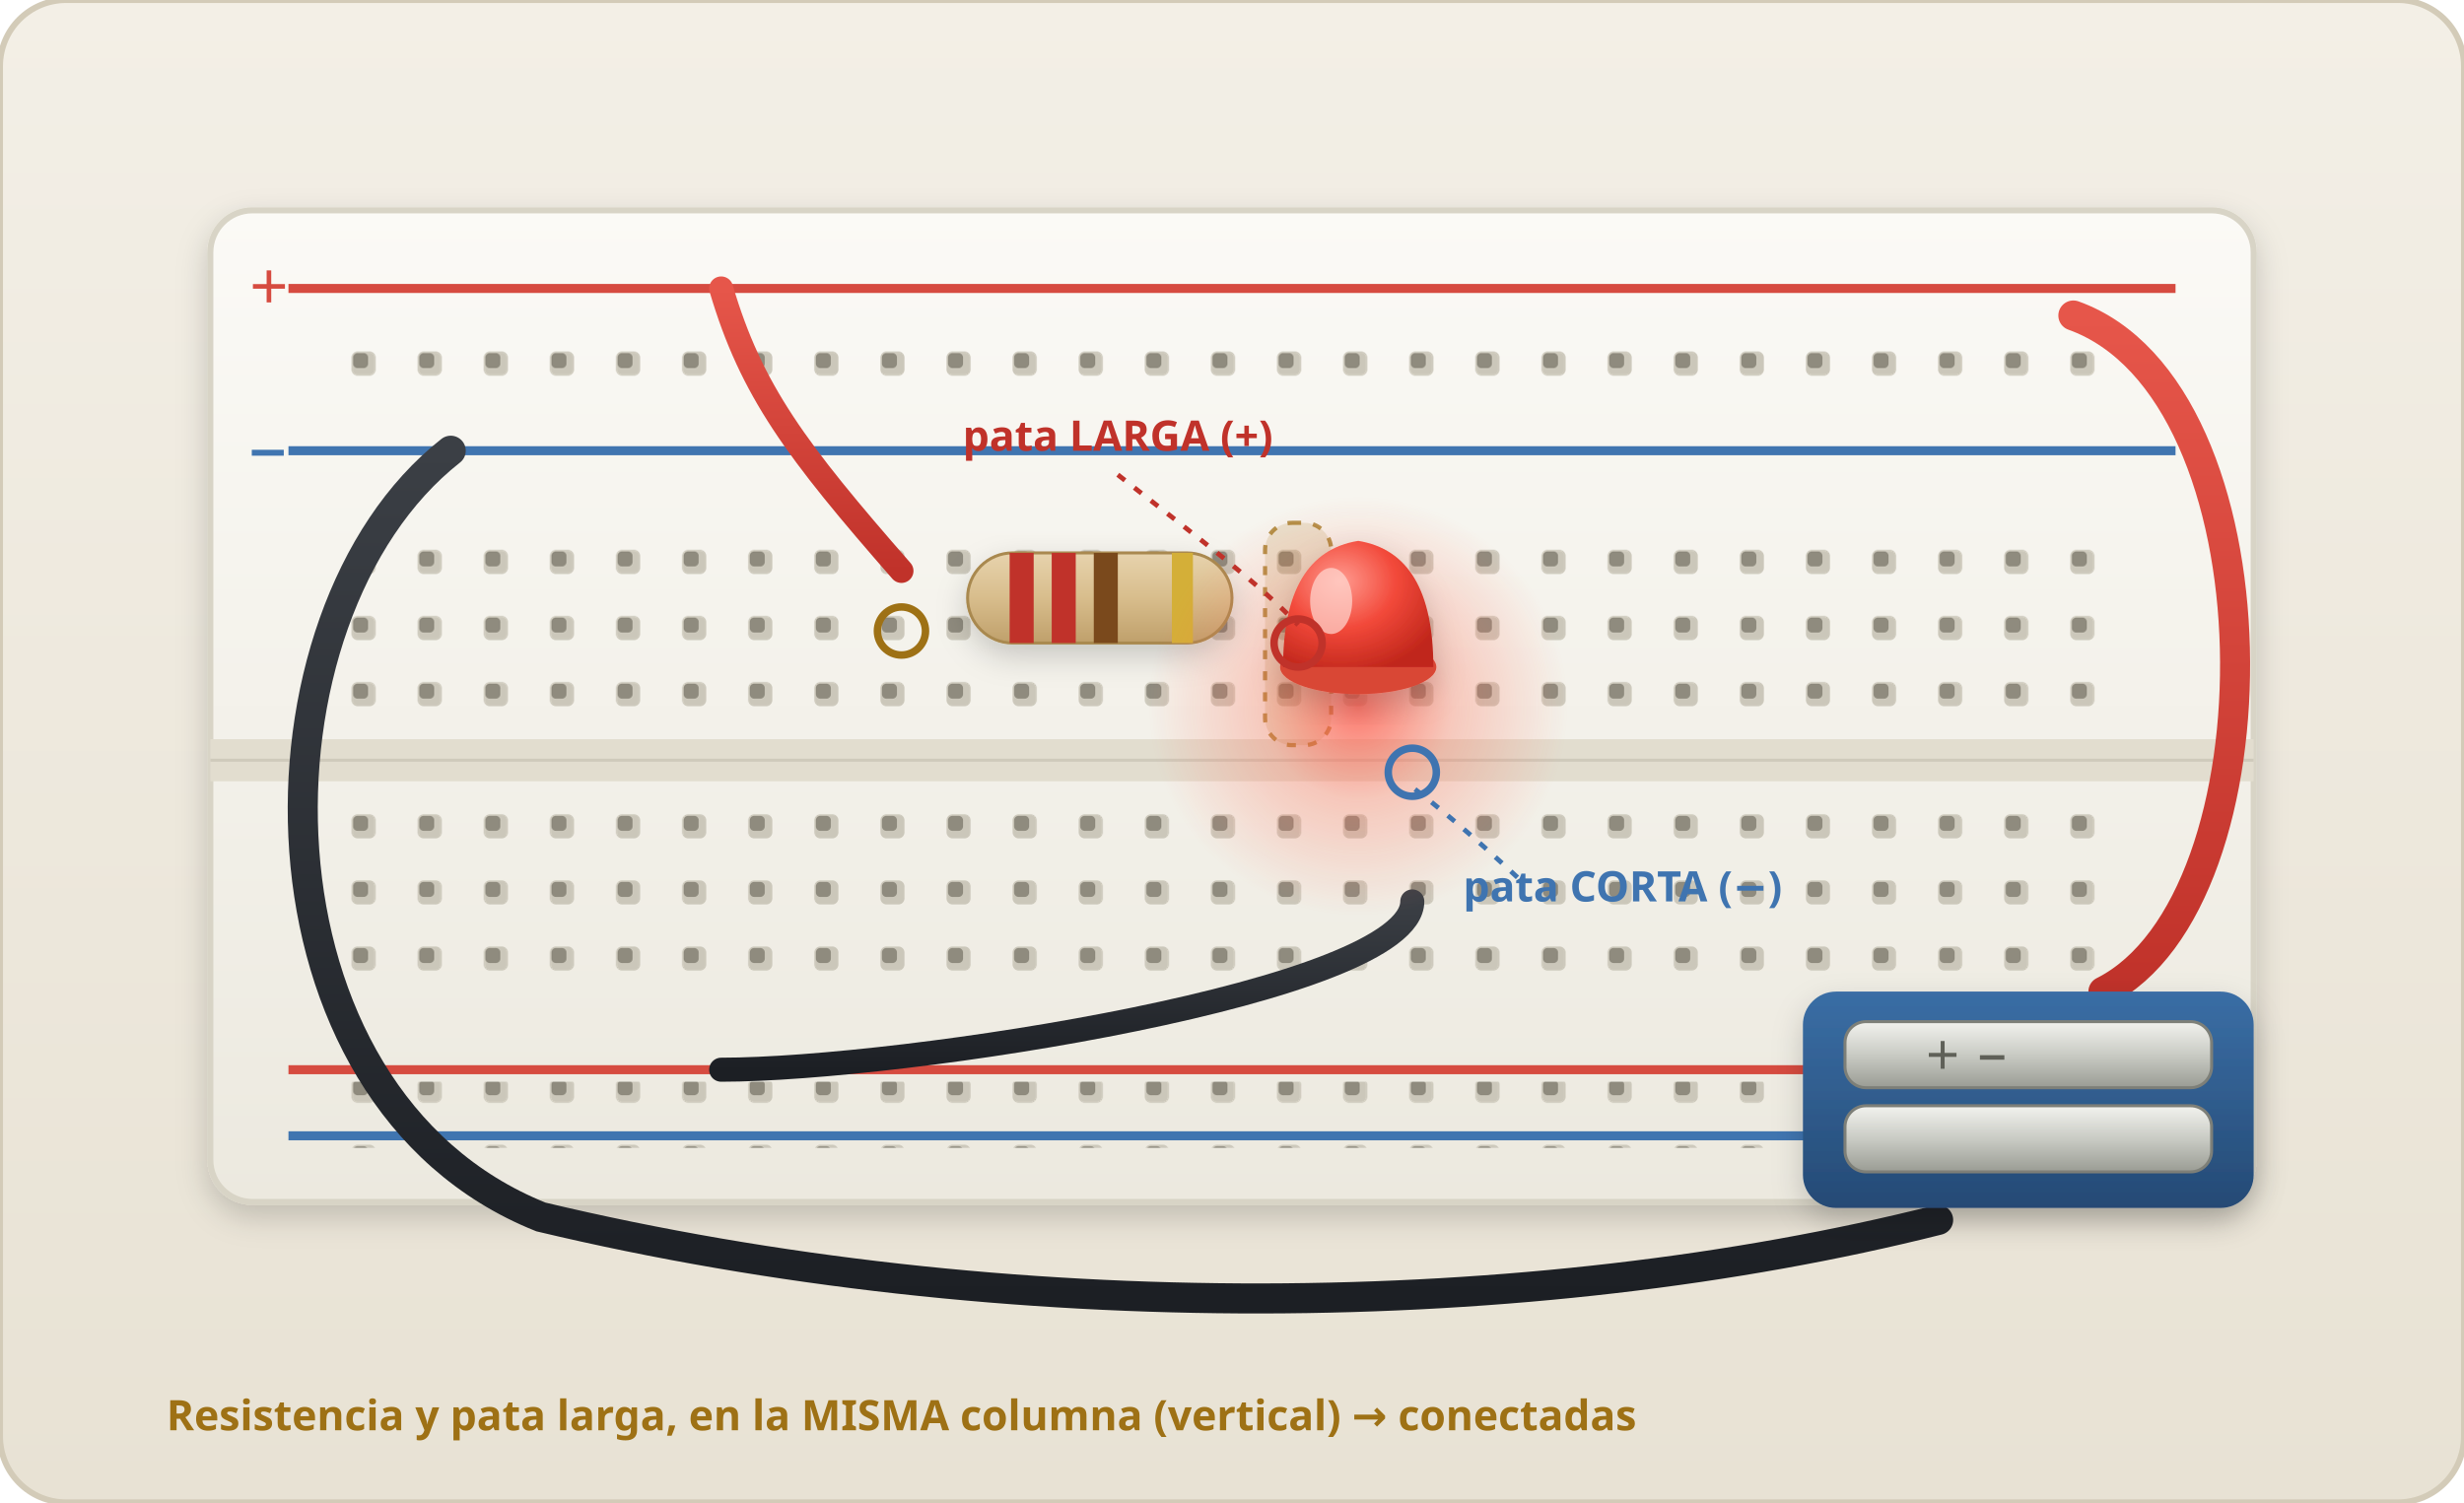
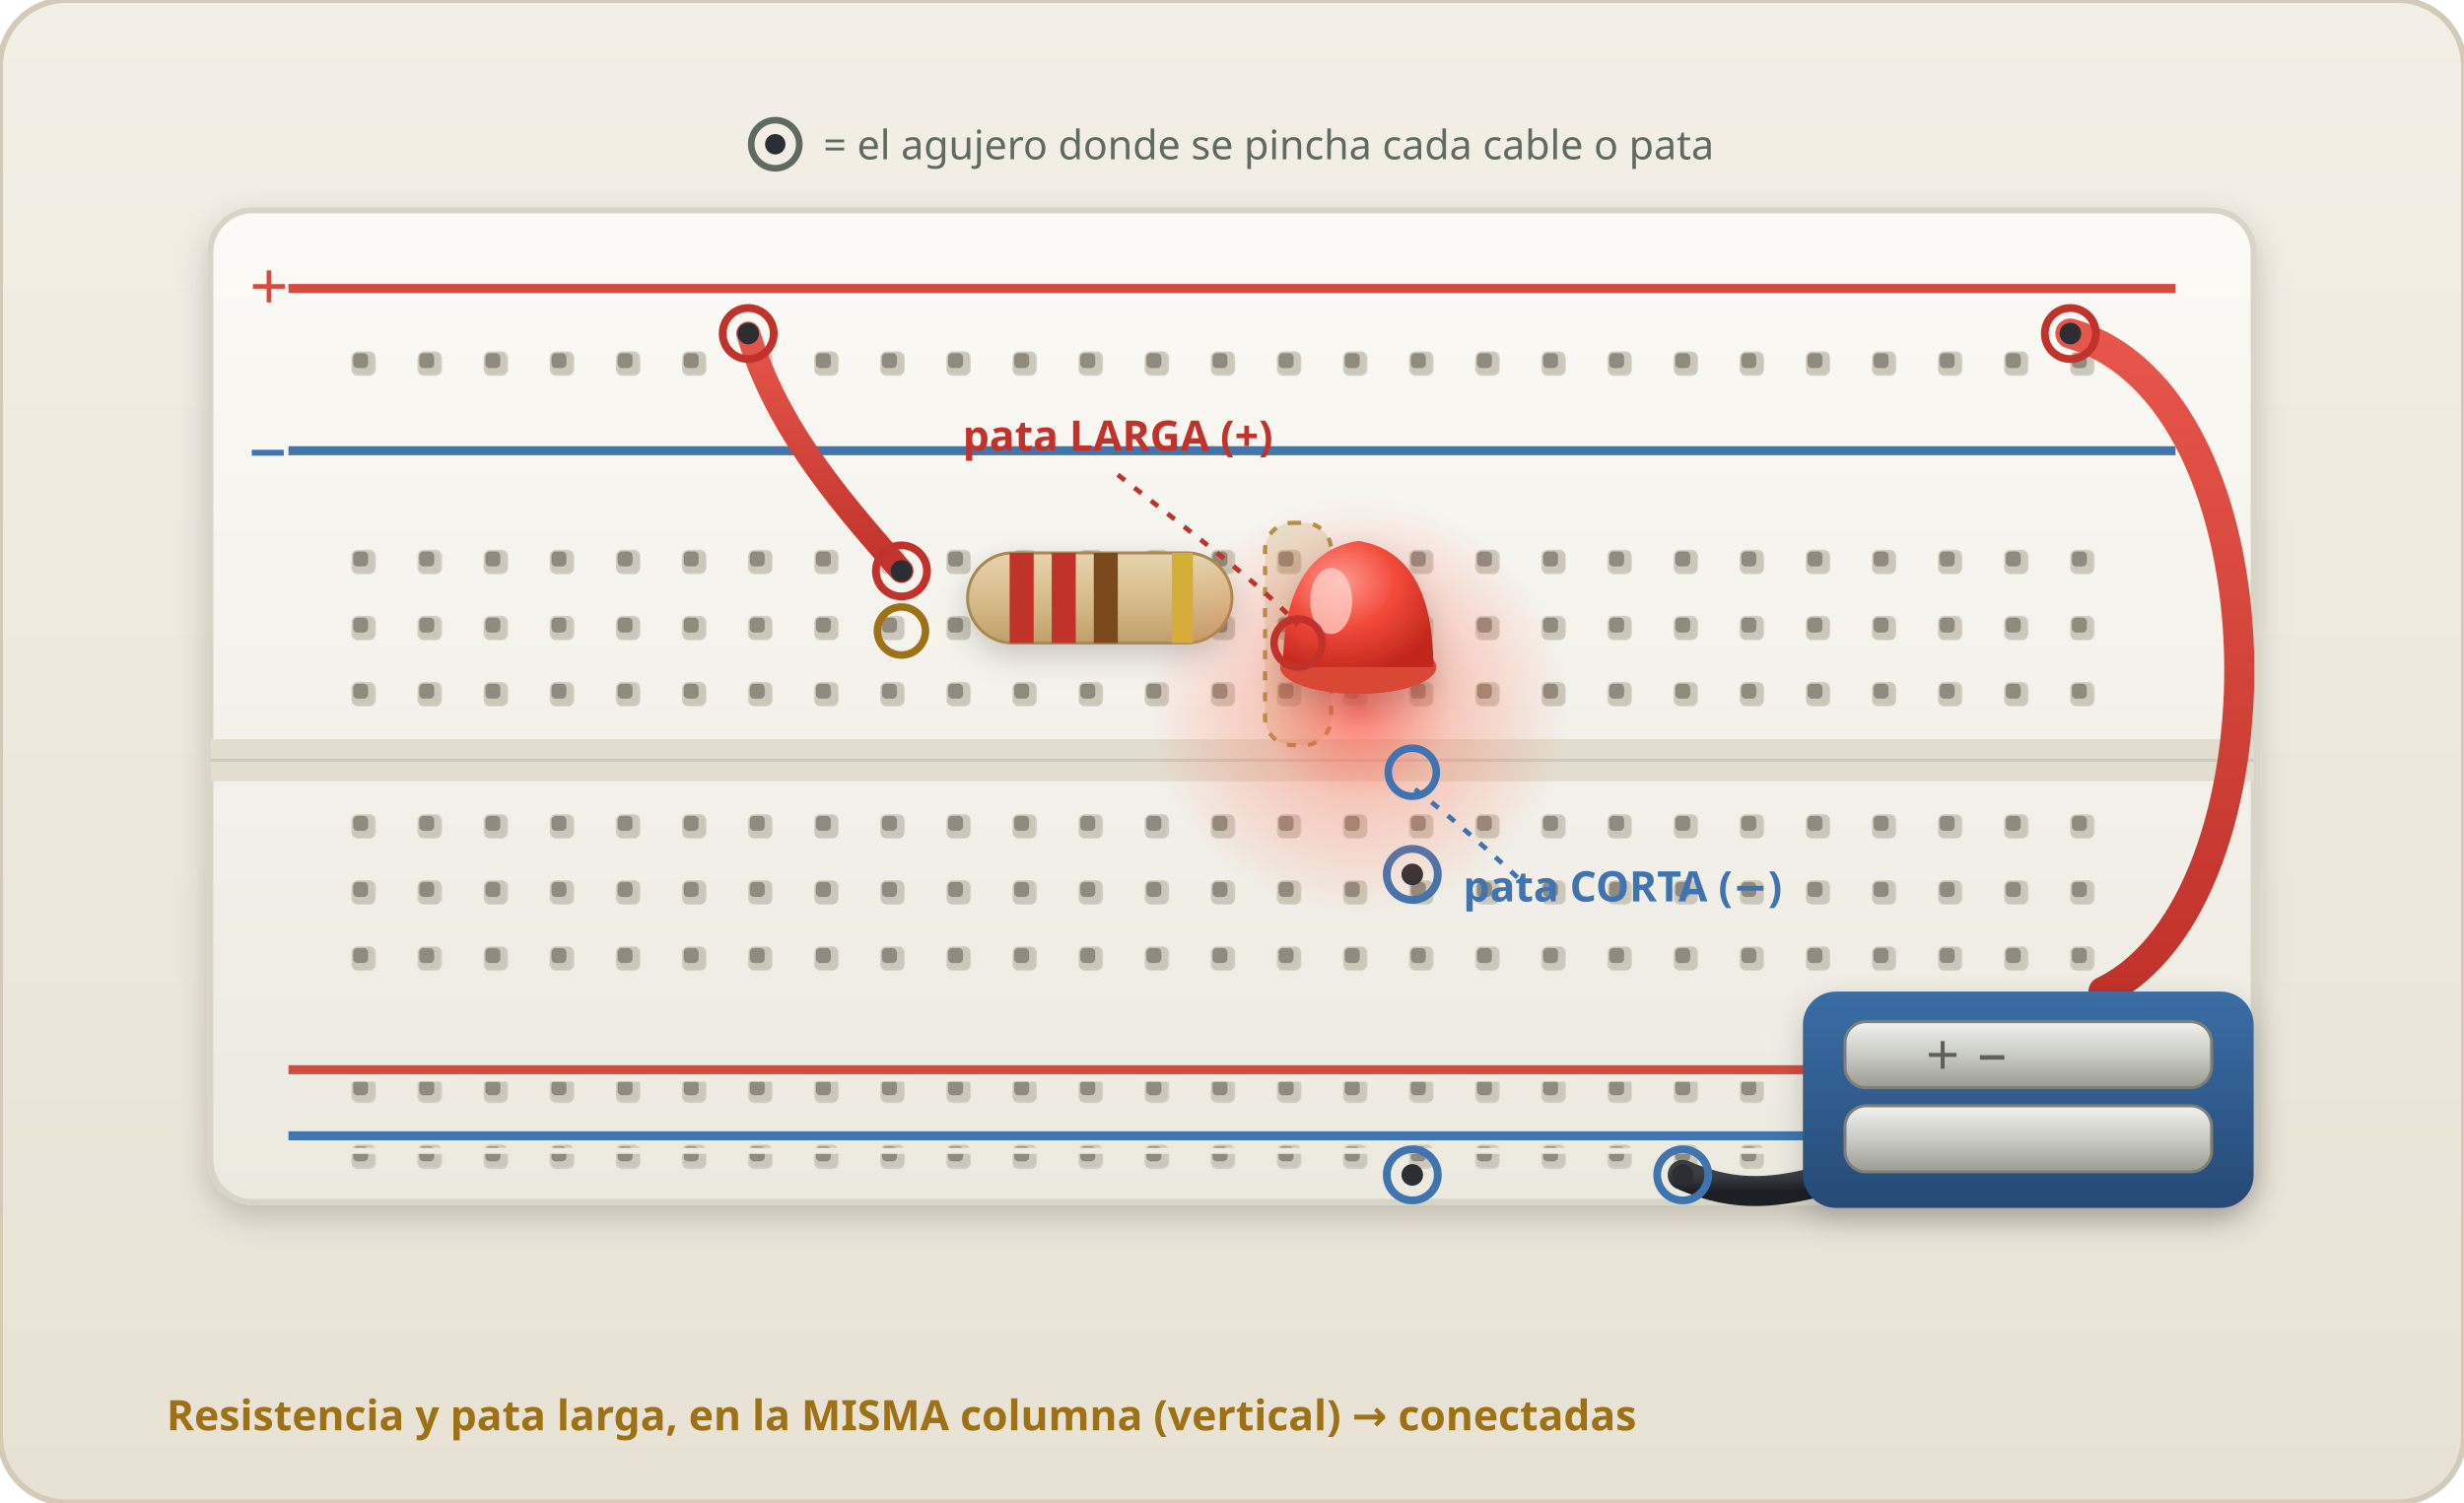
<svg xmlns="http://www.w3.org/2000/svg" viewBox="0 0 820 500" width="820" height="500" font-family="'Segoe UI',system-ui,sans-serif">
  <defs>
    <linearGradient id="panel3" x1="0" y1="0" x2="0" y2="1">
      <stop offset="0" stop-color="#f3efe6" />
      <stop offset="1" stop-color="#e8e2d4" />
    </linearGradient>
    <linearGradient id="bb" x1="0" y1="0" x2="0" y2="1">
      <stop offset="0" stop-color="#fbfaf6" />
      <stop offset="1" stop-color="#ece9df" />
    </linearGradient>
    <radialGradient id="ledGlow3" cx="0.5" cy="0.5" r="0.5">
      <stop offset="0" stop-color="#ff5a4d" stop-opacity="0.8" />
      <stop offset="0.45" stop-color="#ff6a52" stop-opacity="0.3" />
      <stop offset="1" stop-color="#ff6a52" stop-opacity="0" />
    </radialGradient>
    <radialGradient id="ledDome3" cx="0.38" cy="0.32" r="0.75">
      <stop offset="0" stop-color="#ff9a8f" />
      <stop offset="0.5" stop-color="#f2493a" />
      <stop offset="1" stop-color="#c0261b" />
    </radialGradient>
    <linearGradient id="resBody3" x1="0" y1="0" x2="0" y2="1">
      <stop offset="0" stop-color="#e7d3ad" />
      <stop offset="0.5" stop-color="#d8bd8c" />
      <stop offset="1" stop-color="#bfa06b" />
    </linearGradient>
    <linearGradient id="leg3" x1="0" y1="0" x2="1" y2="0">
      <stop offset="0" stop-color="#cfd3d6" />
      <stop offset="0.5" stop-color="#9aa0a6" />
      <stop offset="1" stop-color="#c4c9cd" />
    </linearGradient>
    <linearGradient id="battBody3" x1="0" y1="0" x2="0" y2="1">
      <stop offset="0" stop-color="#3a6ea5" />
      <stop offset="1" stop-color="#254a75" />
    </linearGradient>
    <linearGradient id="cell3" x1="0" y1="0" x2="0" y2="1">
      <stop offset="0" stop-color="#f2f2ee" />
      <stop offset="0.5" stop-color="#c9cbc4" />
      <stop offset="1" stop-color="#9a9c94" />
    </linearGradient>
    <linearGradient id="wireR3" x1="0" y1="0" x2="0" y2="1">
      <stop offset="0" stop-color="#e6564a" />
      <stop offset="1" stop-color="#c0322a" />
    </linearGradient>
    <linearGradient id="wireK3" x1="0" y1="0" x2="0" y2="1">
      <stop offset="0" stop-color="#3b3f45" />
      <stop offset="1" stop-color="#1c1f24" />
    </linearGradient>
    <pattern id="holes" width="22" height="22" patternUnits="userSpaceOnUse">
      <rect x="7" y="7" width="8" height="8" rx="2" fill="#cbc7ba" />
      <rect x="7.5" y="7.5" width="5" height="5" rx="1.5" fill="#8f8b7e" />
    </pattern>
    <filter id="soft3" x="-20%" y="-20%" width="140%" height="140%">
      <feDropShadow dx="0" dy="4" stdDeviation="5" flood-color="#000" flood-opacity="0.18" />
    </filter>
  </defs>
  <rect x="0" y="0" width="820" height="500" rx="22" fill="url(#panel3)" />
  <rect x="0" y="0" width="820" height="500" rx="22" fill="none" stroke="#d3cbb8" stroke-width="2" />
+   <g>
+     <circle cx="258" cy="48" r="8" fill="none" stroke="#5f6b5f" stroke-width="2.2" />
+     <circle cx="258" cy="48" r="3.4" fill="#2b2f34" />
+     <text x="274" y="53" font-size="13.5" fill="#5f6b5f">= el agujero donde se pincha cada cable o pata</text>
+   </g>
  <g filter="url(#soft3)">
    <rect x="70" y="70" width="680" height="330" rx="14" fill="url(#bb)" stroke="#d8d4c6" stroke-width="2" />
    <line x1="96" y1="96" x2="724" y2="96" stroke="#d64b3f" stroke-width="3" />
    <line x1="96" y1="150" x2="724" y2="150" stroke="#3f74b0" stroke-width="3" />
    <text x="82" y="101" font-size="15" font-weight="700" fill="#d64b3f">＋</text>
    <text x="82" y="156" font-size="17" font-weight="700" fill="#3f74b0">−</text>
    <rect x="110" y="104" width="600" height="22" fill="url(#holes)" />
    <rect x="110" y="120" width="600" height="0" fill="none" />
    <rect x="110" y="176" width="600" height="66" fill="url(#holes)" />
    <rect x="70" y="246" width="680" height="14" fill="#e2ddcf" />
    <line x1="70" y1="253" x2="750" y2="253" stroke="#cfcabb" stroke-width="1" />
    <rect x="110" y="262" width="600" height="66" fill="url(#holes)" />
    <line x1="96" y1="356" x2="724" y2="356" stroke="#d64b3f" stroke-width="3" />
    <line x1="96" y1="378" x2="724" y2="378" stroke="#3f74b0" stroke-width="3" />
    <rect x="110" y="360" width="600" height="22" fill="url(#holes)" />
+     <rect x="110" y="384" width="600" height="16" fill="url(#holes)" />
  </g>
  <rect x="421" y="174" width="22" height="74" rx="9" fill="#9E7115" opacity="0.16" />
  <rect x="421" y="174" width="22" height="74" rx="9" fill="none" stroke="#9E7115" stroke-width="1.4" stroke-dasharray="3 4" opacity="0.75" />
-   <path d="M150 96 C 120 40, 700 24, 690 96" fill="none" stroke="url(#wireR3)" stroke-width="9" stroke-linecap="round" opacity="0" />
-   <path d="M690 105 C 760 130, 760 300, 700 330" fill="none" stroke="url(#wireR3)" stroke-width="10" stroke-linecap="round" />
-   <path d="M150 150 C 80 205, 80 365, 180 405 C 335 442, 510 440, 645 406" fill="none" stroke="url(#wireK3)" stroke-width="10" stroke-linecap="round" />
-   <path d="M240 96 C 250 130, 265 150, 300 190" fill="none" stroke="url(#wireR3)" stroke-width="8" stroke-linecap="round" />
-   <path d="M470 300 C 470 330, 300 356, 240 356" fill="none" stroke="url(#wireK3)" stroke-width="8" stroke-linecap="round" />
+   <path d="M689 111 C 762 132, 762 300, 700 330" fill="none" stroke="url(#wireR3)" stroke-width="10" stroke-linecap="round" />
+   <path d="M249 111 C 258 140, 275 162, 300 190" fill="none" stroke="url(#wireR3)" stroke-width="8" stroke-linecap="round" />
+   <path d="M560 391 C 578 399, 592 397, 610 392" fill="none" stroke="url(#wireK3)" stroke-width="10" stroke-linecap="round" />
+   <path d="M470 291 C 470 330, 470 362, 470 391" fill="none" stroke="url(#wireK3)" stroke-width="8" stroke-linecap="round" />
+   <g>
+     <circle cx="689" cy="111" r="8.5" fill="none" stroke="#c0322a" stroke-width="2.6" />
+     <circle cx="689" cy="111" r="3.6" fill="#2b2f34" />
+     <circle cx="249" cy="111" r="8.5" fill="none" stroke="#c0322a" stroke-width="2.6" />
+     <circle cx="249" cy="111" r="3.6" fill="#2b2f34" />
+     <circle cx="300" cy="190" r="8.5" fill="none" stroke="#c0322a" stroke-width="2.6" />
+     <circle cx="300" cy="190" r="3.6" fill="#2b2f34" />
+     <circle cx="470" cy="291" r="8.5" fill="none" stroke="#3f74b0" stroke-width="2.6" />
+     <circle cx="470" cy="291" r="3.6" fill="#2b2f34" />
+     <circle cx="470" cy="391" r="8.5" fill="none" stroke="#3f74b0" stroke-width="2.6" />
+     <circle cx="470" cy="391" r="3.6" fill="#2b2f34" />
+     <circle cx="560" cy="391" r="8.5" fill="none" stroke="#3f74b0" stroke-width="2.6" />
+     <circle cx="560" cy="391" r="3.6" fill="#2b2f34" />
+   </g>
  <g filter="url(#soft3)">
    <line x1="300" y1="192" x2="300" y2="212" stroke="url(#leg3)" stroke-width="4" />
    <line x1="300" y1="200" x2="432" y2="200" stroke="url(#leg3)" stroke-width="4" />
    <line x1="432" y1="200" x2="432" y2="234" stroke="url(#leg3)" stroke-width="4" />
    <rect x="322" y="184" width="88" height="30" rx="15" fill="url(#resBody3)" stroke="#a98950" stroke-width="1" />
    <rect x="336" y="184" width="8" height="30" fill="#c0322a" />
    <rect x="350" y="184" width="8" height="30" fill="#c0322a" />
    <rect x="364" y="184" width="8" height="30" fill="#7a4a1e" />
    <rect x="390" y="184" width="7" height="30" fill="#d4af37" />
  </g>
  <circle cx="452" cy="235" r="70" fill="url(#ledGlow3)" />
  <path d="M432 234 L432 210" stroke="url(#leg3)" stroke-width="5" stroke-linecap="round" />
  <path d="M470 262 L470 238" stroke="url(#leg3)" stroke-width="5" stroke-linecap="round" />
  <g filter="url(#soft3)">
    <ellipse cx="452" cy="222" rx="26" ry="9" fill="#d94636" />
    <path d="M427 222 Q427 184 452 180 Q477 184 477 222 Z" fill="url(#ledDome3)" />
    <ellipse cx="443" cy="200" rx="7" ry="11" fill="#ffd9d2" opacity="0.7" />
  </g>
  <g>
    <circle cx="432" cy="214" r="8" fill="none" stroke="#c0322a" stroke-width="2.5" />
    <circle cx="470" cy="257" r="8" fill="none" stroke="#3f74b0" stroke-width="2.5" />
    <text x="372" y="150" text-anchor="middle" font-size="14" font-weight="700" fill="#c0322a">pata LARGA (+)</text>
    <path d="M372 158 C 400 180, 420 195, 432 208" fill="none" stroke="#c0322a" stroke-width="1.6" stroke-dasharray="3 4" />
    <text x="540" y="300" text-anchor="middle" font-size="14" font-weight="700" fill="#3f74b0">pata CORTA (−)</text>
    <path d="M505 292 C 490 278, 478 268, 470 262" fill="none" stroke="#3f74b0" stroke-width="1.6" stroke-dasharray="3 4" />
    <circle cx="300" cy="210" r="8" fill="none" stroke="#9E7115" stroke-width="2.5" />
  </g>
  <text x="300" y="476" text-anchor="middle" font-size="14" font-weight="700" fill="#9E7115">Resistencia y pata larga, en la MISMA columna (vertical) → conectadas</text>
  <g filter="url(#soft3)">
    <rect x="600" y="330" width="150" height="72" rx="11" fill="url(#battBody3)" />
    <rect x="614" y="340" width="122" height="22" rx="7" fill="url(#cell3)" stroke="#7d7f78" stroke-width="1" />
    <rect x="614" y="368" width="122" height="22" rx="7" fill="url(#cell3)" stroke="#7d7f78" stroke-width="1" />
    <text x="640" y="356" font-size="13" font-weight="700" fill="#5f6158">＋  −</text>
  </g>
</svg>
